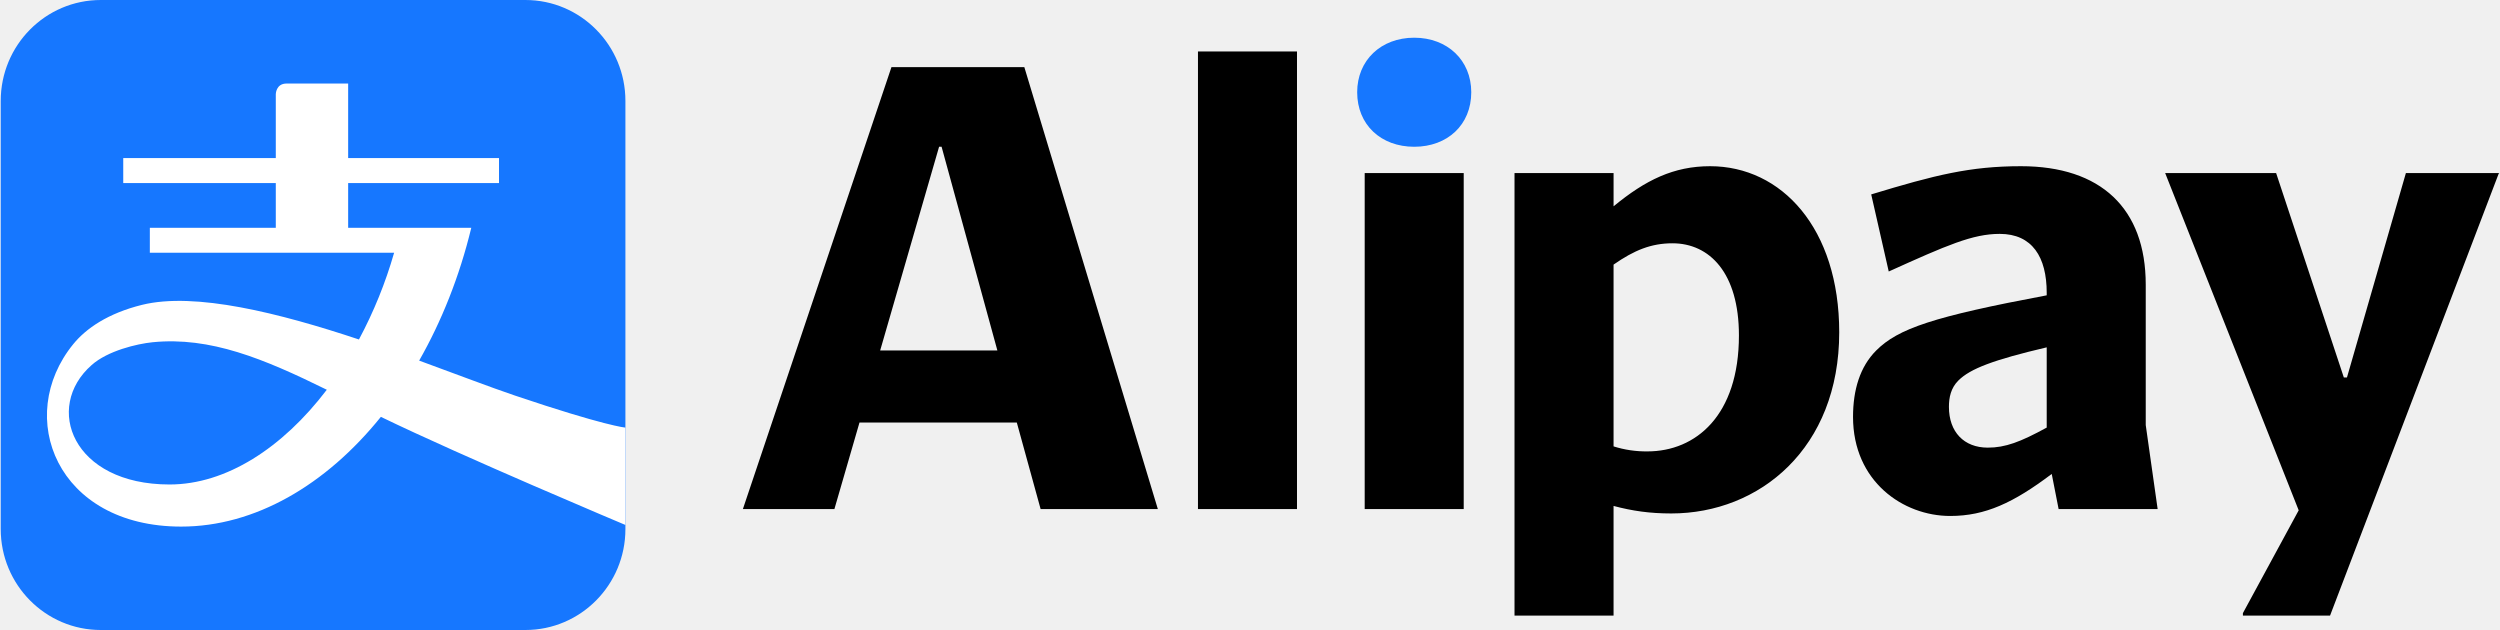
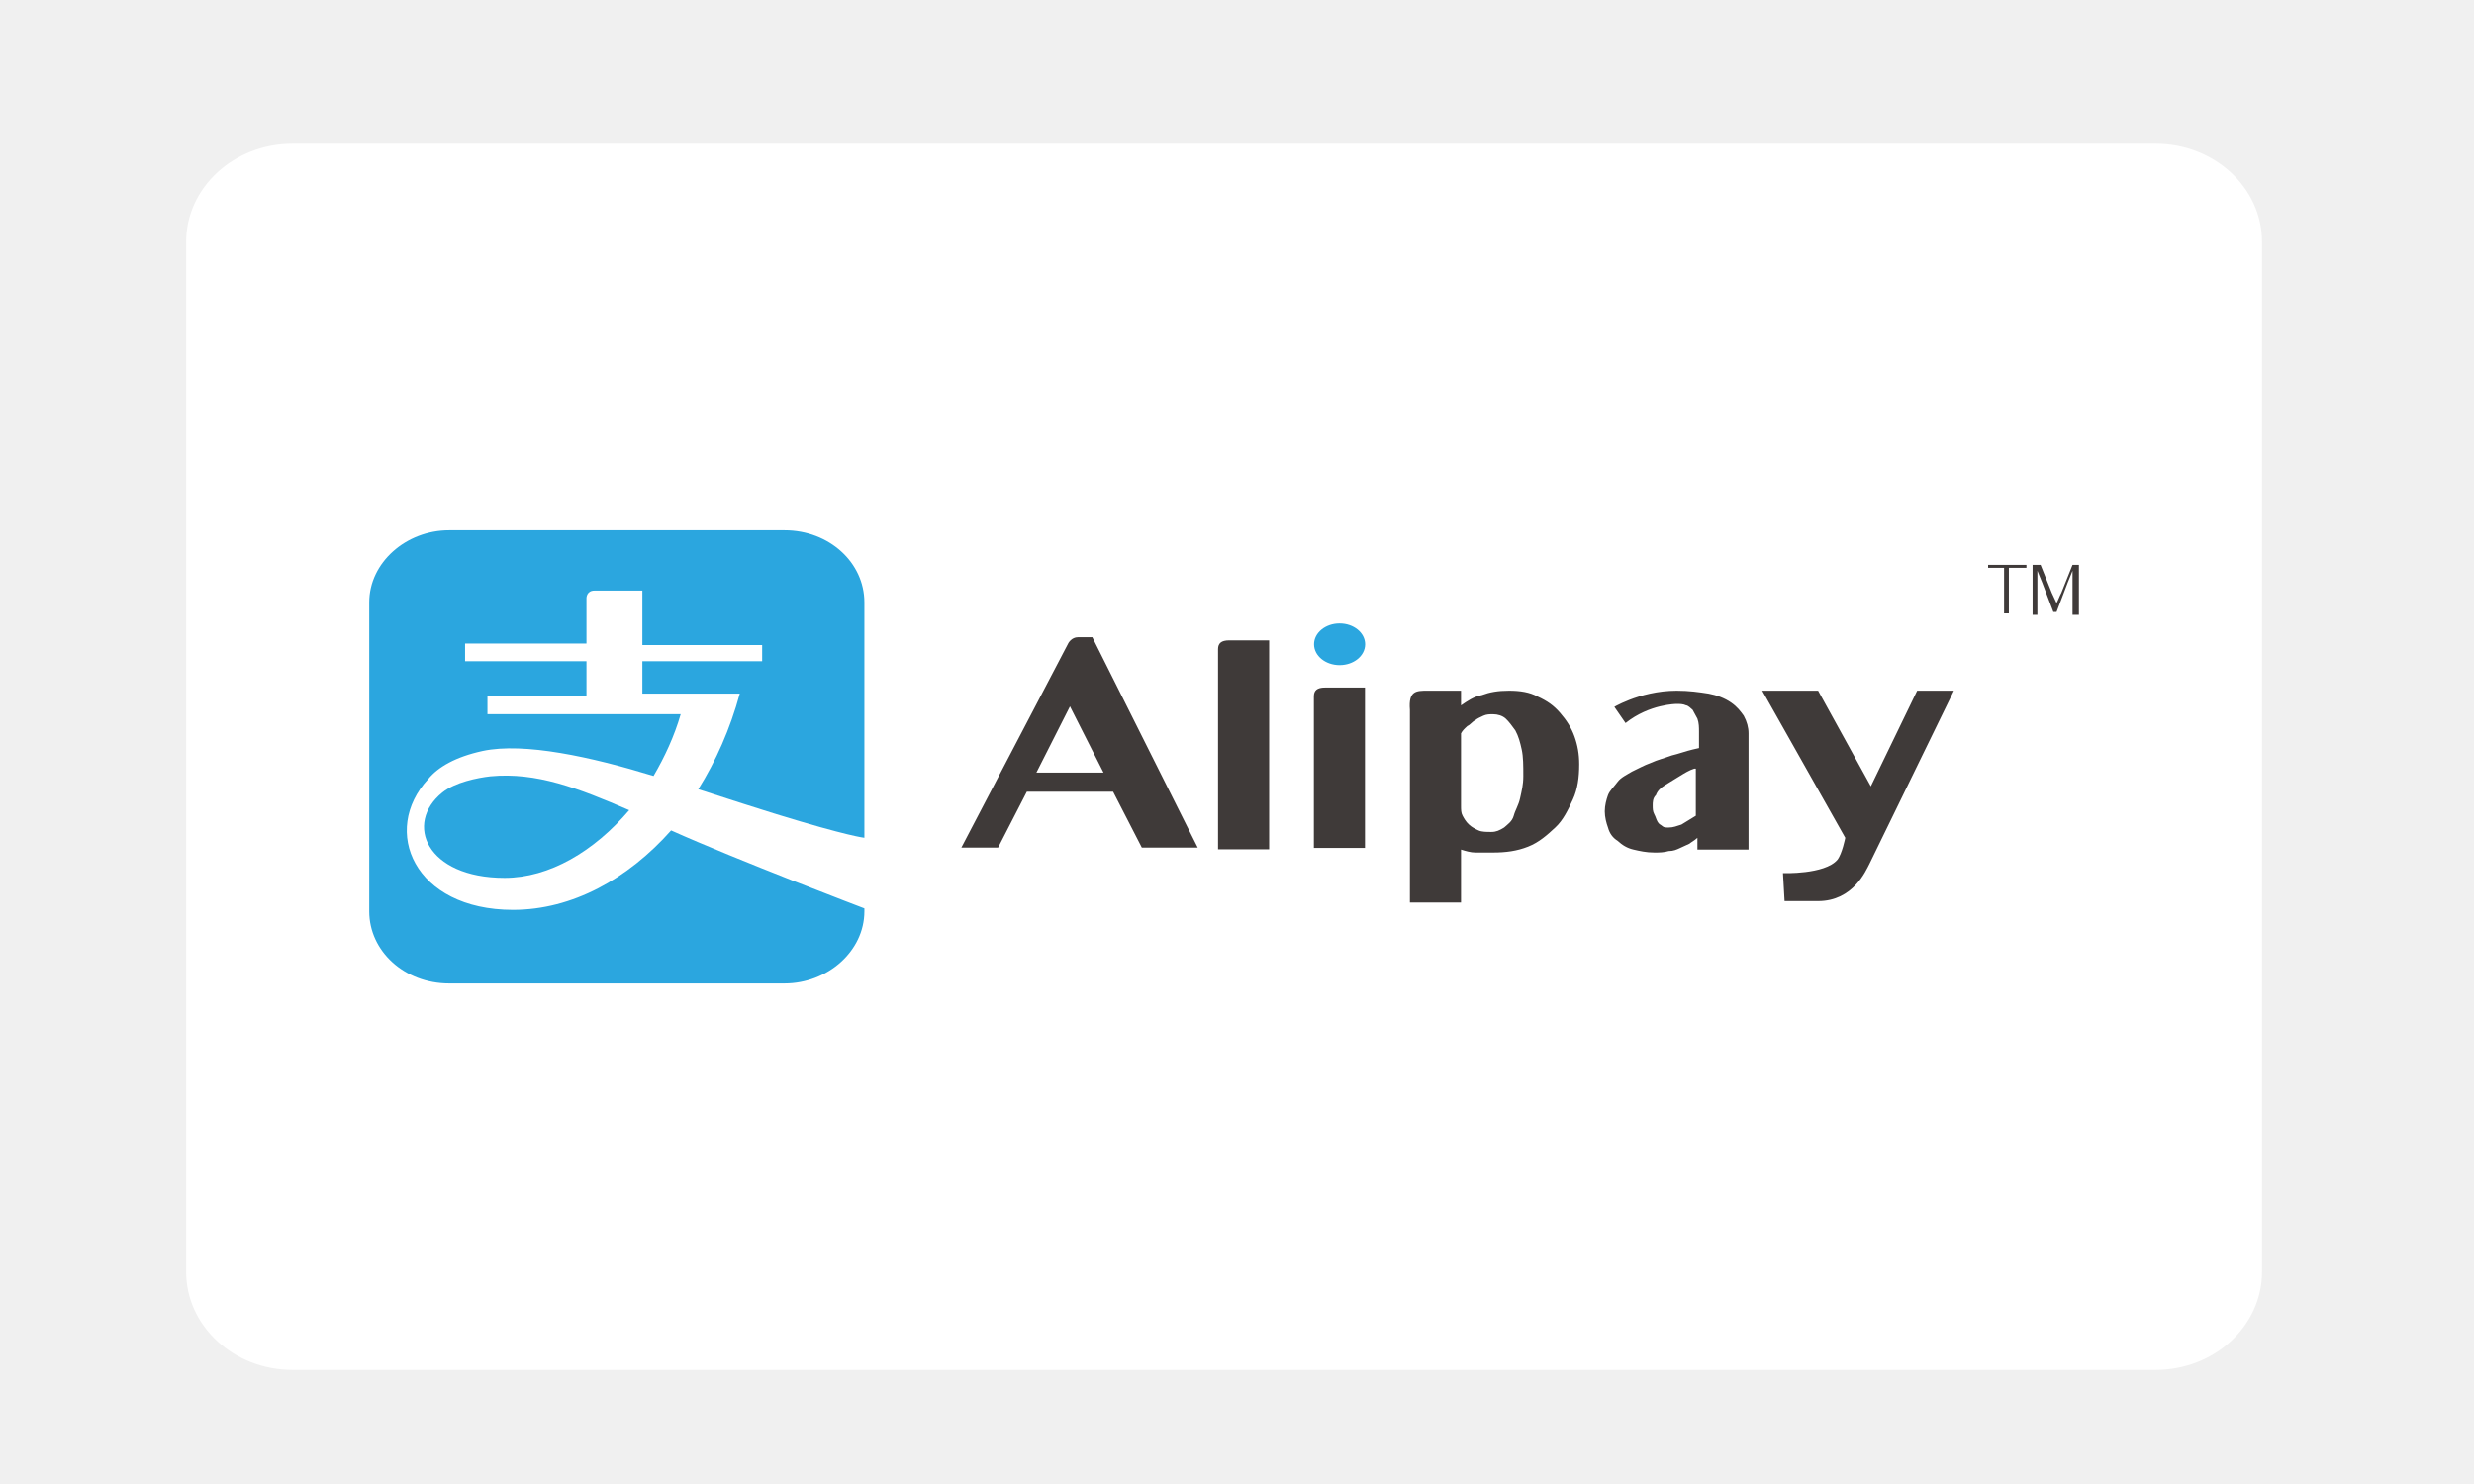
- <svg xmlns="http://www.w3.org/2000/svg" height="630" viewBox="0 0 149.369 37.663" width="2500">
-   <path d="M31.365 0H5.982C2.677 0 0 2.7 0 6.034V31.63c0 3.331 2.677 6.033 5.982 6.033h25.383c3.305 0 5.98-2.702 5.98-6.033V6.034C37.345 2.7 34.67 0 31.365 0" fill="#1677ff" />
-   <path d="M10.091 28.964c-5.81 0-7.528-4.616-4.656-7.14.958-.854 2.709-1.27 3.642-1.364 3.451-.344 6.646.984 10.416 2.84-2.65 3.486-6.025 5.664-9.402 5.664m20.657-5.314c-1.495-.505-3.5-1.277-5.733-2.092 1.34-2.352 2.412-5.03 3.116-7.94H20.77v-2.674h9.018V9.45H20.77V4.994h-3.68c-.646 0-.646.642-.646.642v3.815h-9.12v1.493h9.12v2.674h-7.53v1.492h14.604a26.38 26.38 0 0 1-2.103 5.185c-4.74-1.577-9.796-2.855-12.973-2.069-2.031.505-3.34 1.406-4.108 2.35-3.529 4.33-.998 10.905 6.453 10.905 4.405 0 8.65-2.477 11.939-6.56 4.906 2.38 14.62 6.463 14.62 6.463v-5.82s-1.22-.098-6.598-1.914" fill="#fff" />
-   <path d="M81.092 5.514c0 1.948 1.423 3.26 3.41 3.26s3.41-1.312 3.41-3.26c0-1.911-1.424-3.26-3.41-3.26s-3.41 1.349-3.41 3.26" fill="#1677ff" />
-   <path d="M71.574 30.433h5.92V3.078h-5.92zM52.575 20.952l3.522-12.178h.15l3.335 12.178zm8.619-16.937h-7.945l-8.881 26.418h5.471l1.499-5.171h9.406l1.423 5.171h7.008zM81.541 30.433h5.92V10.348h-5.92zM149.332 10.385l.037-.037h-5.583l-3.522 12.216h-.188l-4.047-12.216h-6.633l7.982 20.16-3.335 6.146v.15h5.209zM98.442 26.986a6.458 6.458 0 0 1-2.023-.3V15.819c1.237-.862 2.249-1.274 3.522-1.274 2.212 0 3.973 1.761 3.973 5.508 0 4.797-2.586 6.933-5.472 6.933m3.748-17.05c-2.173 0-3.86.824-5.77 2.398v-1.986h-5.922v26.455h5.921v-6.557c1.124.3 2.173.45 3.448.45 5.283 0 10.043-3.898 10.043-10.83 0-6.22-3.449-9.93-7.72-9.93M122.314 25.562c-1.574.861-2.474 1.199-3.522 1.199-1.424 0-2.324-.937-2.324-2.436 0-.562.113-1.124.562-1.574.712-.712 2.099-1.236 5.284-1.986zm5.92-.15v-8.394c0-4.572-2.697-7.082-7.456-7.082-3.036 0-5.134.524-8.956 1.686l1.048 4.609c3.485-1.574 5.022-2.249 6.634-2.249 1.948 0 2.81 1.387 2.81 3.523v.15c-6.783 1.274-8.881 1.986-10.193 3.298-.974.974-1.386 2.36-1.386 3.971 0 3.86 2.998 5.922 5.809 5.922 2.098 0 3.784-.788 6.07-2.512l.412 2.1h5.92z" />
+ <svg xmlns="http://www.w3.org/2000/svg" width="200" height="120" viewBox="0 0 52.917 31.75" version="1.1" id="svg1" xml:space="preserve">
+   <defs id="defs1">
+     <linearGradient id="swatch14">
+       <stop style="stop-color:#010101;stop-opacity:1;" offset="0" id="stop14" />
+     </linearGradient>
+     <linearGradient id="swatch6">
+       <stop style="stop-color:#000000;stop-opacity:1;" offset="0" id="stop7" />
+     </linearGradient>
+   </defs>
+   <g id="layer1">
+     <g id="g25" transform="matrix(0.05692435,0,0,0.05246963,3.98186,3.075051)">
+       <path d="m 40,0 h 700 c 22.092,0 40,17.909 40,40 v 420 c 0,22.092 -17.908,40 -40,40 H 40 C 17.909,500 0,482.092 0,460 V 40 C 0,17.909 17.909,0 40,0 Z" fill="#ffffff" id="path1" />
+       <path d="m 114.26,257.95 c -4.8,0.601 -13.203,2.4 -18.004,6.601 -14.403,12.599 -6.001,34.798 23.406,34.798 16.803,0 33.607,-10.8 46.81,-27.6 -19.204,-9 -34.808,-15.6 -52.212,-13.799 z" fill="#2ba6df" id="path2" />
+       <path d="m 221.83,273.4 c 27.006,9 33.007,9.6 33.007,9.6 v -95.998 c 0,-16.199 -13.203,-29.398 -30.006,-29.398 H 98.801 c -16.204,0 -30.007,13.2 -30.007,29.4 v 126 c 0,16.199 13.203,29.398 30.007,29.398 h 126.03 c 16.203,0 30.006,-13.2 30.006,-29.4 v -1.199 c 0,0 -48.01,-19.799 -72.616,-31.799 -16.203,19.799 -37.208,32.399 -59.413,32.399 -37.208,0 -49.811,-32.399 -31.807,-53.399 3.6,-4.8 10.202,-9 20.404,-11.399 15.604,-3.601 40.81,2.399 64.215,10.2 4.2,-7.801 7.801,-16.2 10.202,-25.2 h -72.616 v -7.2 h 37.208 v -14.399 h -45.61 v -7.2 h 45.61 v -18.599 c 0,0 0,-3 3,-3 h 18.005 v 22.2 h 45.01 v 6.601 h -45.01 v 13.199 h 36.608 c -3.6,14.399 -9.002,27.599 -15.604,38.998 12.003,4.2 22.205,7.801 29.407,10.199 z" fill="#2ba6df" id="path3" />
+       <path d="m 340.49,201.22 39.608,85.797 h -21.005 l -10.802,-22.801 h -32.408 l -10.802,22.801 h -13.803 l 40.209,-83.398 c 0,0 1.199,-2.4 3.6,-2.4 h 5.402 v 0.001 z m -21.006,55.197 h 25.206 l -12.603,-27 z m 87.448,31.282 h -19.204 v -81.598 c 0,-2.399 1.2,-3.601 4.2,-3.601 h 15.004 z m 36.007,-0.558 h -19.203 v -61.798 c 0,-2.4 1.199,-3.601 4.199,-3.601 h 15.004 z m 23.483,-64.116 h 12.604 v 6 c 2.4,-1.8 4.801,-3.601 7.801,-4.2 3.002,-1.199 6.002,-1.8 10.203,-1.8 4.199,0 7.801,0.601 10.803,2.399 3.6,1.801 6,3.601 8.4,6.601 2.4,3 4.201,6 5.402,9.601 1.199,3.6 1.799,7.199 1.799,11.398 0,5.4 -0.6,10.2 -2.398,14.4 -1.801,4.199 -3.602,8.399 -6.602,11.399 -3.002,3 -6.002,5.999 -10.203,7.8 -4.201,1.799 -8.402,2.399 -13.203,2.399 h -6.602 c -1.799,0 -3.6,-0.601 -5.4,-1.2 v 21.6 H 459.82 v -78.598 c -0.599,-7.799 2.401,-7.799 6.602,-7.799 z m 12.603,46.798 c 0,1.801 0,3 0.6,4.2 0.6,1.2 1.201,2.399 2.4,3.601 1.199,1.199 2.4,1.799 3.602,2.399 1.199,0.601 3,0.601 4.801,0.601 1.799,0 3,-0.601 4.801,-1.801 1.199,-1.199 3,-2.4 3.602,-4.8 0.6,-2.399 1.799,-4.2 2.398,-7.2 0.602,-3 1.201,-5.4 1.201,-9 0,-4.199 0,-7.799 -0.6,-10.799 -0.602,-3 -1.201,-5.4 -2.4,-7.8 -1.201,-1.8 -2.4,-3.601 -3.6,-4.8 -1.201,-1.2 -3.002,-1.801 -4.803,-1.801 -1.199,0 -2.4,0 -3.6,0.601 -1.201,0.601 -2.4,1.2 -3.002,1.8 -1.199,0.6 -1.799,1.801 -3,2.4 -1.201,1.199 -1.801,1.8 -2.4,3 v 29.4 z m 81.028,-46.798 c 4.801,0 8.402,0.601 12.002,1.2 3,0.6 6.002,1.8 8.402,3.6 2.4,1.801 3.6,3.6 4.801,5.4 1.199,2.4 1.801,4.8 1.801,7.199 v 47.398 h -19.205 v -4.8 c -1.199,1.2 -2.398,1.8 -3,2.399 l -3.602,1.801 c -1.199,0.6 -2.4,1.199 -4.199,1.199 -1.801,0.601 -3.602,0.601 -5.402,0.601 -3,0 -5.4,-0.601 -7.803,-1.2 -2.398,-0.6 -4.199,-1.8 -6,-3.6 -1.801,-1.2 -3.002,-3 -3.602,-5.4 -0.6,-1.8 -1.199,-4.199 -1.199,-6.6 0,-2.401 0.6,-4.801 1.199,-6.6 0.6,-1.801 2.4,-3.601 3.602,-5.4 1.199,-1.801 3.6,-3 5.4,-4.2 2.4,-1.2 4.201,-2.399 7.203,-3.601 2.398,-1.198 4.799,-1.799 7.801,-2.998 2.4,-0.601 5.4,-1.801 7.801,-2.4 l 2.4,-0.6 v -6.601 c 0,-1.8 0,-3.6 -0.6,-5.399 l -1.801,-3.601 c -0.6,-0.6 -1.799,-1.8 -2.398,-1.8 -1.201,-0.6 -2.4,-0.6 -3.602,-0.6 0,0 -10.203,0 -19.205,7.8 l -4.201,-6.601 c -1.798,1.203 9.004,-6.596 23.407,-6.596 z m 6.599,31.799 c -1.799,0.601 -3.6,1.8 -5.398,3 l -5.402,3.601 c -1.801,1.199 -3,2.399 -3.6,4.199 -1.201,1.2 -1.201,3 -1.201,4.2 0,1.2 0,2.4 0.6,3.601 0.6,1.199 0.6,1.8 1.199,3 0.602,1.199 1.201,1.199 1.801,1.8 0.6,0.6 1.201,0.6 2.4,0.6 1.801,0 3.002,-0.6 4.801,-1.2 l 5.402,-3.6 v -19.2 h -0.602 z m 46.555,53.998 h -12.604 l -0.6,-11.399 c 0,0 15.604,0.6 20.404,-5.4 1.801,-2.4 3,-8.999 3,-8.999 l -31.205,-59.998 h 21.004 l 19.805,38.999 17.404,-39 h 13.803 l -31.807,70.799 c -1.2,2.4 -6.001,14.999 -19.204,14.998 z" fill="#3f3a39" id="path4" />
+       <ellipse cx="433.4" cy="204.1" rx="9.602" ry="8.5" fill="#2ba6df" id="ellipse4" />
+       <path d="m 683.68,172.91 h -6.602 v -1.201 h 14.402 v 1.201 h -6.6 v 18.599 h -1.801 V 172.91 Z m 10.716,-1.201 h 2.4 l 4.201,11.4 1.801,4.2 c 0.6,-1.2 1.199,-3 1.799,-4.2 l 4.201,-11.4 h 2.4 v 20.4 H 708.8 v -18 l -1.8,4.801 -4.201,12 H 701.6 l -4.201,-12 -1.801,-4.801 v 18 h -1.801 v -20.4 z" fill="#3f3a39" id="path5" />
+     </g>
+   </g>
+   <style type="text/css" id="style1">
+   .st0{fill-rule:evenodd;clip-rule:evenodd;fill:#FFFFFF;}
+  </style>
+   <style type="text/css" id="style1-1">
+   .st0{fill-rule:evenodd;clip-rule:evenodd;fill:#FFFFFF;}
+  </style>
</svg>
